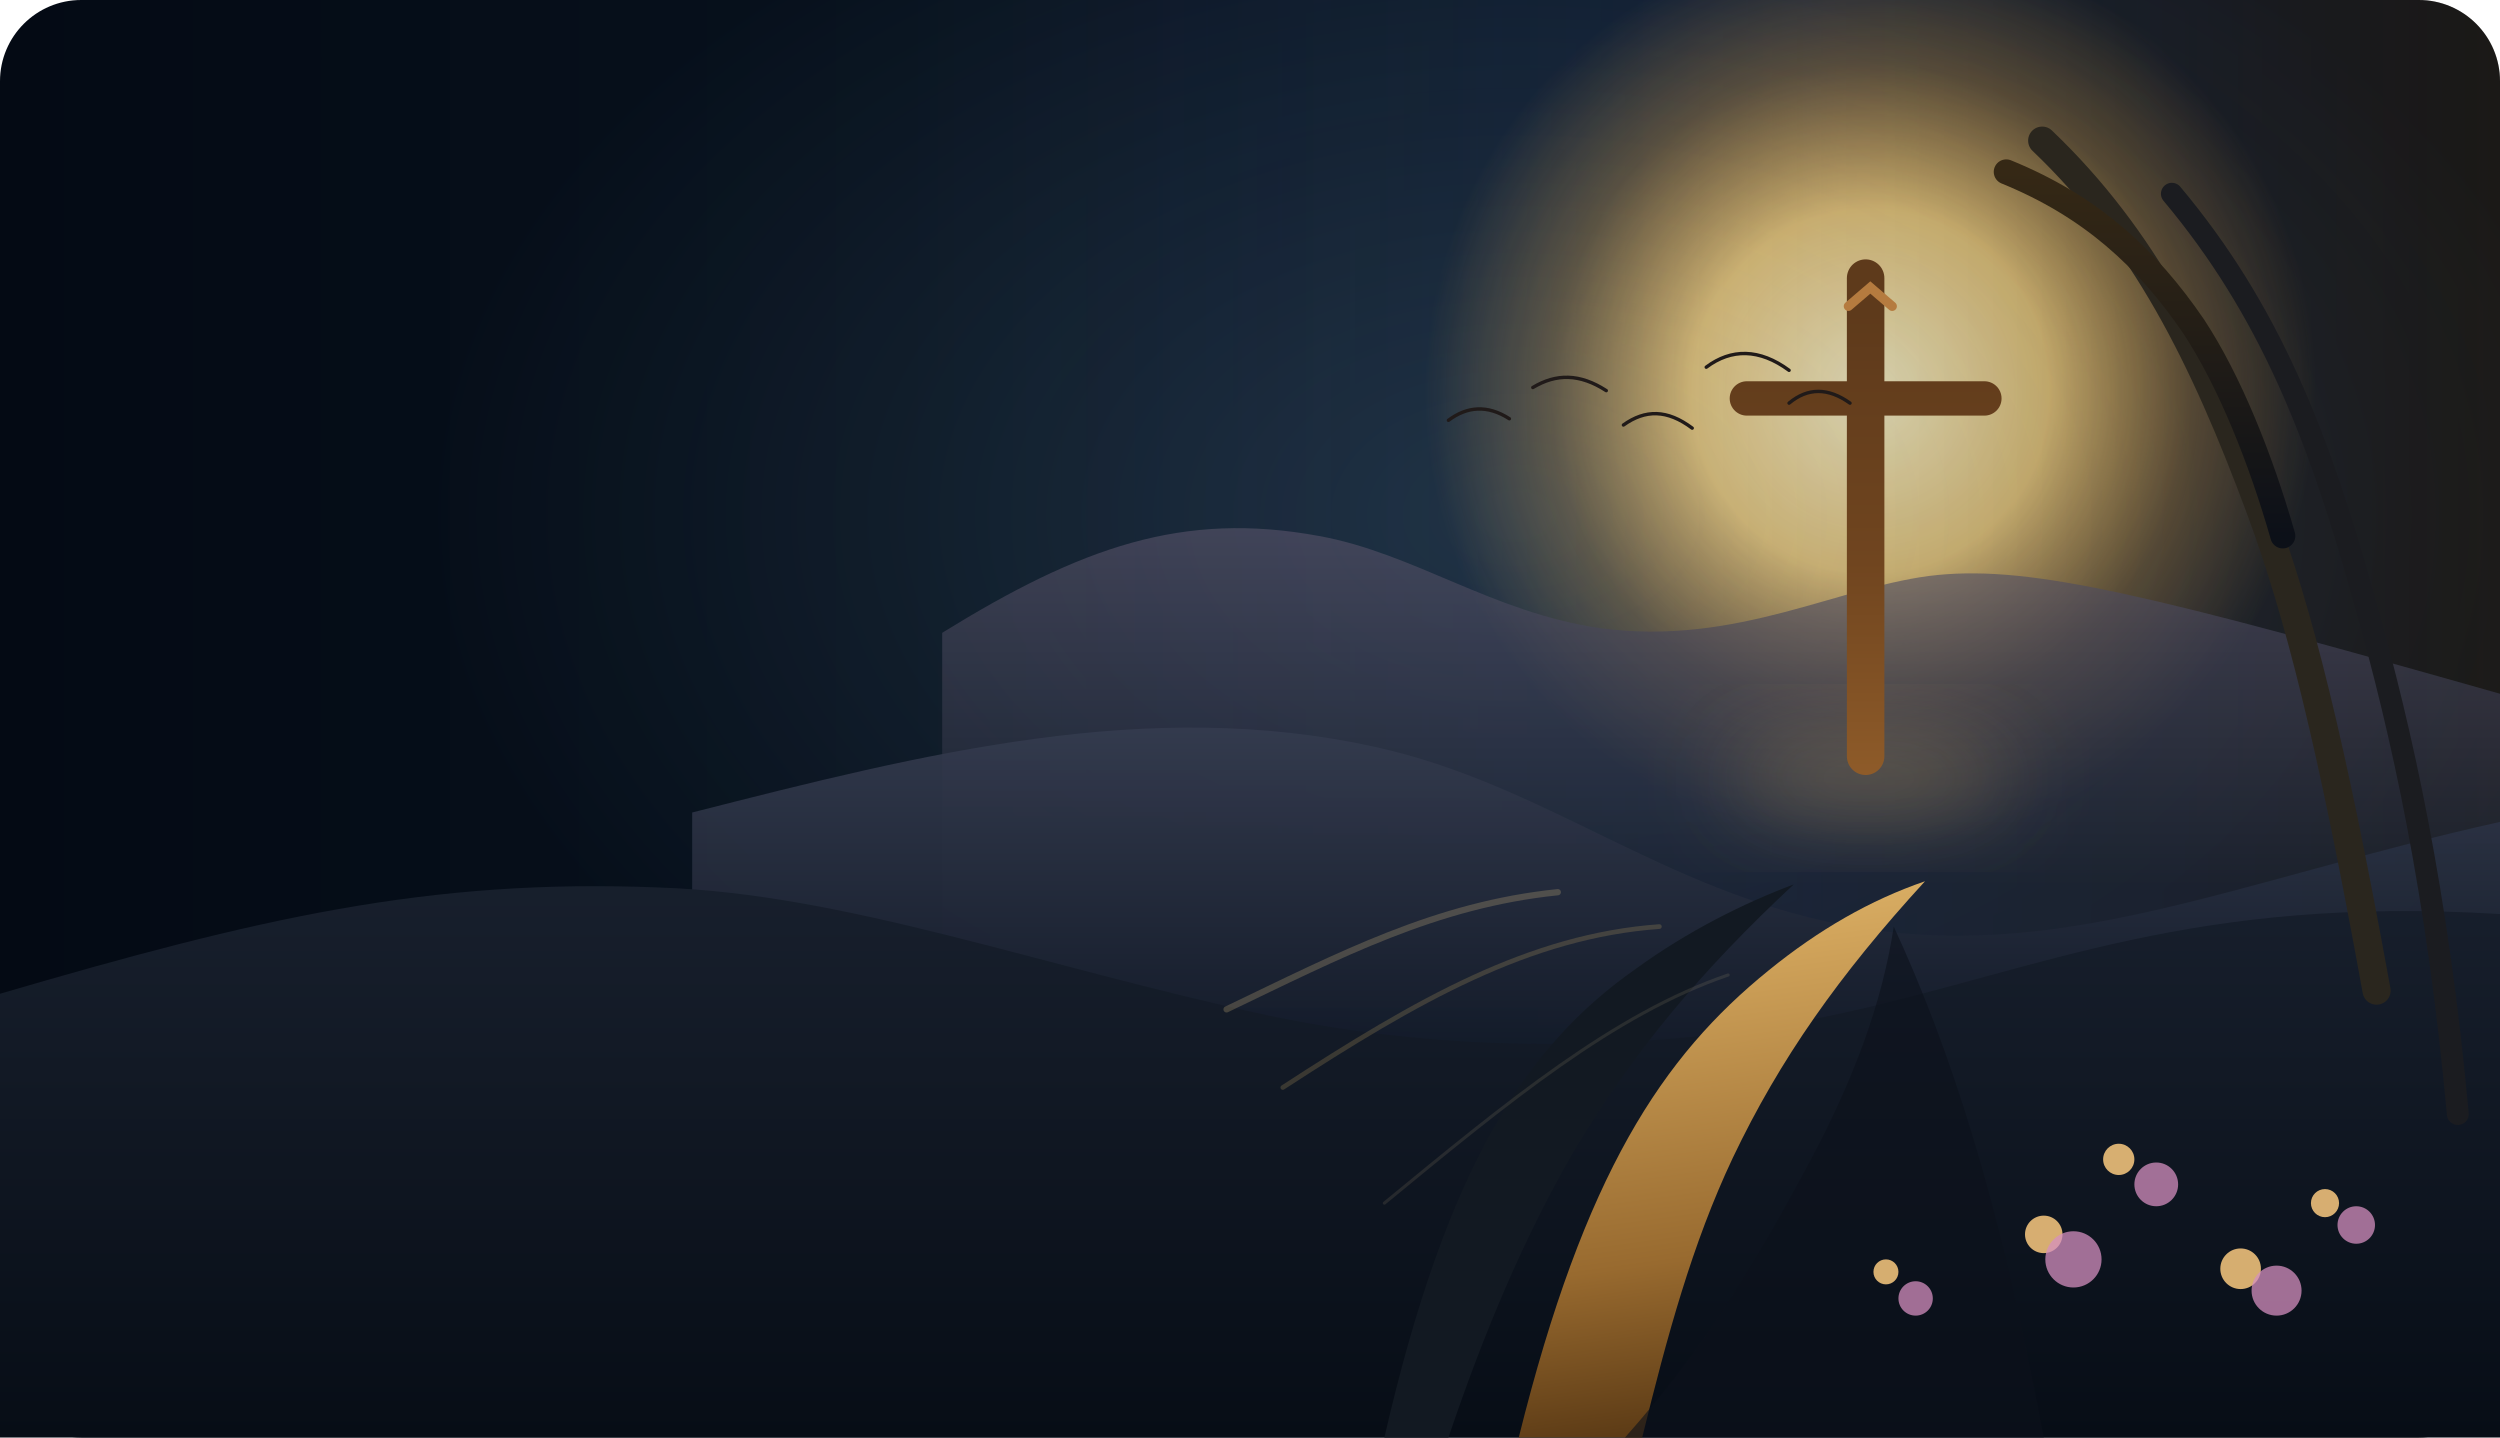
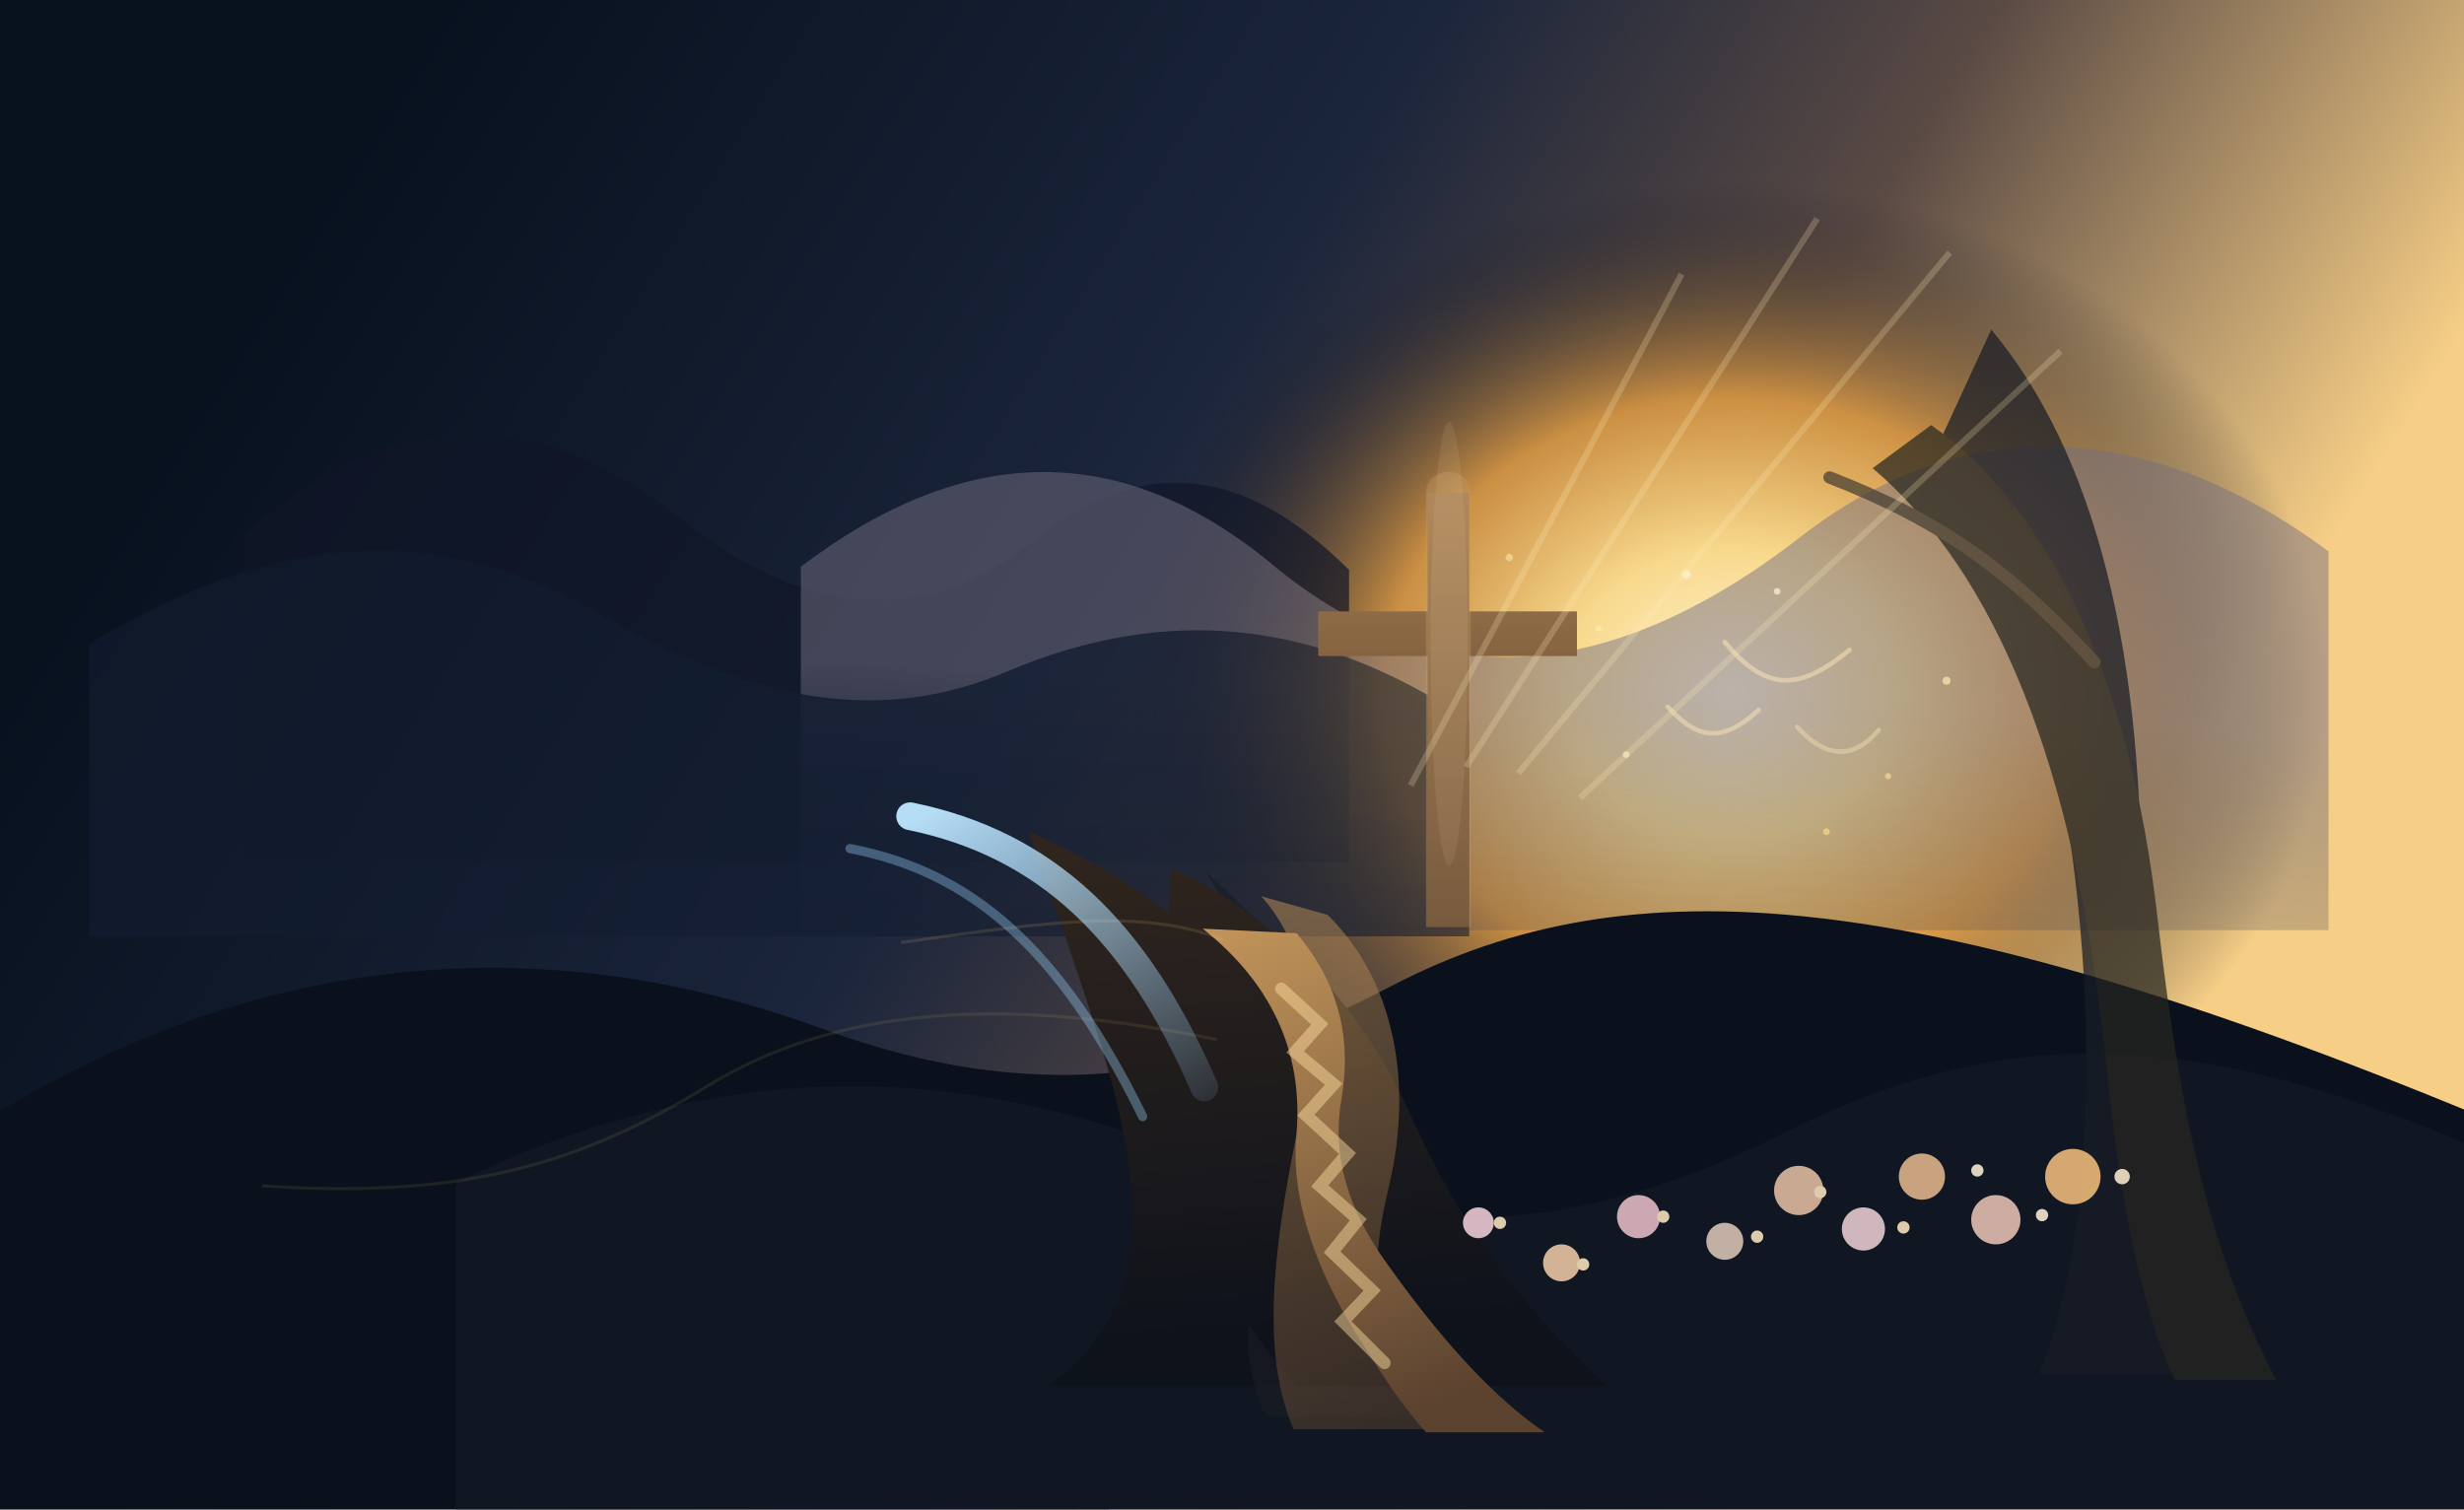
- <svg xmlns="http://www.w3.org/2000/svg" width="1600" height="920" viewBox="0 0 1600 920" fill="none">
+ <svg xmlns="http://www.w3.org/2000/svg" width="1600" height="980" viewBox="0 0 1600 980" fill="none">
  <defs>
-     <linearGradient id="bg" x1="0" y1="0" x2="1600" y2="0" gradientUnits="userSpaceOnUse">
-       <stop stop-color="#040A14" />
-       <stop offset="0.36" stop-color="#07111D" />
-       <stop offset="0.72" stop-color="#132036" />
-       <stop offset="1" stop-color="#221D18" />
+     <linearGradient id="sky" x1="220" y1="110" x2="1260" y2="760" gradientUnits="userSpaceOnUse">
+       <stop stop-color="#08111E" />
+       <stop offset="0.45" stop-color="#1B253B" />
+       <stop offset="0.7" stop-color="#5A4A44" />
+       <stop offset="1" stop-color="#F6CE86" />
    </linearGradient>
-     <radialGradient id="sun" cx="0" cy="0" r="1" gradientUnits="userSpaceOnUse" gradientTransform="translate(1198 250) rotate(90) scale(292 286)">
-       <stop stop-color="#FFF1C1" />
-       <stop offset="0.4" stop-color="#F7CE77" stop-opacity="0.94" />
-       <stop offset="0.72" stop-color="#F3AE45" stop-opacity="0.34" />
-       <stop offset="1" stop-color="#F3AE45" stop-opacity="0" />
+     <radialGradient id="sunGlow" cx="0" cy="0" r="1" gradientUnits="userSpaceOnUse" gradientTransform="translate(1125 450) rotate(90) scale(330 390)">
+       <stop stop-color="#FFF3D3" />
+       <stop offset="0.28" stop-color="#F8D98D" />
+       <stop offset="0.58" stop-color="#D69643" stop-opacity="0.92" />
+       <stop offset="1" stop-color="#0A1020" stop-opacity="0" />
    </radialGradient>
-     <radialGradient id="haze" cx="0" cy="0" r="1" gradientUnits="userSpaceOnUse" gradientTransform="translate(970 330) rotate(90) scale(460 700)">
-       <stop stop-color="#9FDBFF" stop-opacity="0.14" />
-       <stop offset="1" stop-color="#9FDBFF" stop-opacity="0" />
-     </radialGradient>
-     <linearGradient id="skyFade" x1="640" y1="0" x2="1600" y2="0" gradientUnits="userSpaceOnUse">
-       <stop stop-color="#040A14" stop-opacity="0" />
-       <stop offset="1" stop-color="#060B13" stop-opacity="0.24" />
+     <linearGradient id="hill" x1="800" y1="492" x2="826" y2="866" gradientUnits="userSpaceOnUse">
+       <stop stop-color="#35281E" />
+       <stop offset="1" stop-color="#0E121B" />
    </linearGradient>
-     <linearGradient id="mountainsFar" x1="939" y1="302" x2="939" y2="566" gradientUnits="userSpaceOnUse">
-       <stop stop-color="#615B72" />
-       <stop offset="1" stop-color="#1C2433" />
+     <linearGradient id="path" x1="791" y1="545" x2="934" y2="910" gradientUnits="userSpaceOnUse">
+       <stop stop-color="#D1A060" />
+       <stop offset="1" stop-color="#5C4330" />
    </linearGradient>
-     <linearGradient id="mountainsMid" x1="932" y1="430" x2="932" y2="690" gradientUnits="userSpaceOnUse">
-       <stop stop-color="#3A4155" />
-       <stop offset="1" stop-color="#101725" />
+     <linearGradient id="cross" x1="929" y1="330" x2="929" y2="618" gradientUnits="userSpaceOnUse">
+       <stop stop-color="#A37C51" />
+       <stop offset="1" stop-color="#4A3323" />
    </linearGradient>
-     <linearGradient id="ground" x1="1027" y1="512" x2="1027" y2="920" gradientUnits="userSpaceOnUse">
-       <stop stop-color="#1A2230" />
-       <stop offset="1" stop-color="#070D16" />
+     <linearGradient id="mountainFar" x1="1000" y1="454" x2="986" y2="721" gradientUnits="userSpaceOnUse">
+       <stop stop-color="#746E80" stop-opacity="0.7" />
+       <stop offset="1" stop-color="#111827" stop-opacity="0" />
    </linearGradient>
-     <linearGradient id="path" x1="1126" y1="910" x2="1064" y2="458" gradientUnits="userSpaceOnUse">
-       <stop stop-color="#5B3A15" />
-       <stop offset="0.24" stop-color="#986A2F" />
-       <stop offset="0.66" stop-color="#D1A45B" />
-       <stop offset="1" stop-color="#F8D48A" />
+     <linearGradient id="river" x1="628" y1="512" x2="784" y2="756" gradientUnits="userSpaceOnUse">
+       <stop stop-color="#BDE7FF" stop-opacity="0.95" />
+       <stop offset="1" stop-color="#A5D8FF" stop-opacity="0" />
    </linearGradient>
-     <linearGradient id="crossWood" x1="1192" y1="200" x2="1192" y2="496" gradientUnits="userSpaceOnUse">
-       <stop stop-color="#5E3A1B" />
-       <stop offset="0.54" stop-color="#70451F" />
-       <stop offset="1" stop-color="#8E5B29" />
-     </linearGradient>
-     <linearGradient id="treeGlow" x1="0" y1="0" x2="0" y2="1">
-       <stop stop-color="#352815" />
-       <stop offset="1" stop-color="#0C1018" />
-     </linearGradient>
-     <filter id="blurShadow" x="-50%" y="-50%" width="200%" height="200%">
-       <feGaussianBlur stdDeviation="28" />
-     </filter>
  </defs>
-   <rect width="1600" height="920" rx="52" fill="url(#bg)" />
-   <rect width="1600" height="920" rx="52" fill="url(#sun)" />
-   <rect width="1600" height="920" rx="52" fill="url(#haze)" />
-   <rect x="0" y="0" width="1600" height="920" rx="52" fill="url(#skyFade)" />
-   <path d="M603 405C692 350 757 327 844 343C905 354 955 392 1024 402C1112 414 1179 374 1240 368C1301 362 1378 381 1600 444V645H603V405Z" fill="url(#mountainsFar)" fill-opacity="0.62" />
-   <path d="M443 520C592 482 735 446 880 478C989 502 1064 570 1180 592C1317 618 1429 564 1600 526V743H443V520Z" fill="url(#mountainsMid)" fill-opacity="0.92" />
-   <path d="M0 636C164 588 274 562 422 568C541 572 664 618 812 650C931 675 1063 674 1181 648C1307 620 1404 573 1600 585V920H0V636Z" fill="url(#ground)" />
-   <path d="M927 920C950 852 975 793 1006 739C1045 673 1089 621 1148 566C1116 578 1080 596 1047 620C977 669 926 746 886 920H927Z" fill="#121922" />
-   <path d="M1051 920C1067 855 1083 796 1109 741C1139 678 1177 624 1232 564C1197 576 1164 595 1132 621C1064 676 1014 751 972 920H1051Z" fill="url(#path)" />
-   <path d="M1040 920C1088 866 1120 814 1152 755C1188 690 1205 639 1212 593C1248 671 1280 768 1308 920H1040Z" fill="#0D121B" fill-opacity="0.6" />
-   <ellipse cx="1196" cy="498" rx="92" ry="30" fill="#F4CB76" fill-opacity="0.22" filter="url(#blurShadow)" />
-   <path d="M1194 178V484" stroke="url(#crossWood)" stroke-width="24" stroke-linecap="round" />
-   <path d="M1118 255H1270" stroke="url(#crossWood)" stroke-width="22" stroke-linecap="round" />
-   <path d="M1183 196L1197 184L1211 196" stroke="#B57B3F" stroke-width="6" stroke-linecap="round" />
-   <path d="M1307 90C1372 152 1410 227 1447 327C1471 392 1492 474 1521 634" stroke="#2A261E" stroke-width="18" stroke-linecap="round" />
-   <path d="M1390 124C1452 198 1484 278 1514 387C1537 468 1560 571 1573 713" stroke="#1B1C20" stroke-width="14" stroke-linecap="round" />
-   <path d="M1284 110C1338 132 1374 165 1404 209C1427 244 1447 294 1461 343" stroke="url(#treeGlow)" stroke-width="16" stroke-linecap="round" />
-   <path d="M785 646C858 611 919 579 997 571" stroke="#F3D38E" stroke-opacity="0.22" stroke-width="4" stroke-linecap="round" />
-   <path d="M821 696C907 640 979 599 1062 593" stroke="#EEC86F" stroke-opacity="0.18" stroke-width="3" stroke-linecap="round" />
-   <path d="M886 770C965 705 1033 649 1106 624" stroke="#FFE5A1" stroke-opacity="0.1" stroke-width="2" stroke-linecap="round" />
-   <g fill="#F2C37C" fill-opacity="0.88">
-     <circle cx="1308" cy="790" r="12" />
-     <circle cx="1356" cy="742" r="10" />
-     <circle cx="1434" cy="812" r="13" />
-     <circle cx="1488" cy="770" r="9" />
-     <circle cx="1207" cy="814" r="8" />
+   <rect width="1600" height="980" fill="url(#sky)" />
+   <rect width="1600" height="980" fill="url(#sunGlow)" />
+   <rect width="720" height="980" fill="url(#sky)" />
+   <g opacity="0.7">
+     <path d="M158 348C250 264 346 260 444 338C526 403 602 406 670 352C740 296 805 300 876 370L876 560L158 560L158 348Z" fill="#0F1627" />
+     <path d="M520 368C628 286 730 286 828 368C930 452 1044 446 1170 348C1268 272 1388 266 1512 358V604H520V368Z" fill="url(#mountainFar)" />
+     <path d="M58 418C188 340 290 342 388 398C492 458 574 470 654 436C758 392 856 402 954 468V608H58V418Z" fill="#121C30" fill-opacity="0.86" />
  </g>
-   <g fill="#D68FC0" fill-opacity="0.74">
-     <circle cx="1327" cy="806" r="18" />
-     <circle cx="1380" cy="758" r="14" />
-     <circle cx="1457" cy="826" r="16" />
-     <circle cx="1508" cy="784" r="12" />
-     <circle cx="1226" cy="831" r="11" />
+   <path d="M-28 739C162 614 354 602 534 668C648 710 764 714 904 640C1058 560 1246 572 1628 732V980H-28V739Z" fill="#0A111C" />
+   <path d="M296 768C466 686 624 688 782 754C900 804 1014 808 1158 736C1300 664 1422 668 1600 742V980H296V768Z" fill="#111722" />
+   <path d="M668 540C768 584 832 648 864 734C894 814 936 864 1044 900H680C712 878 730 848 734 810C740 742 718 684 668 540Z" fill="url(#hill)" />
+   <path d="M783 566C834 648 843 740 815 840C808 864 808 888 822 920H972C918 878 903 846 909 786C915 720 876 650 783 566Z" fill="#1A1C24" fill-opacity="0.65" />
+   <path d="M761 564C830 596 882 650 915 722C943 784 978 840 1044 900H842C811 865 790 832 782 796C762 704 754 626 761 564Z" fill="url(#hill)" />
+   <path d="M819 582C848 614 857 664 842 736C825 820 820 882 840 928H936C892 882 886 836 902 770C918 702 905 636 862 594L819 582Z" fill="url(#path)" fill-opacity="0.5" />
+   <path d="M781 603C825 638 846 682 842 735C838 772 850 820 887 876C902 900 915 918 926 930H1003C972 909 938 873 901 821C874 784 865 749 871 714C878 674 869 638 842 606L781 603Z" fill="url(#path)" />
+   <path d="M832 642 857 665 841 683 866 704 848 724 875 749 857 770 882 792 865 813 891 838 872 858 899 885" stroke="#FFE2A5" stroke-opacity="0.45" stroke-width="8" stroke-linecap="round" />
+   <path d="M790 675C650 646 542 654 458 706C370 760 292 778 170 770" stroke="#F0C776" stroke-opacity="0.1" stroke-width="2" />
+   <path d="M585 612C683 598 742 590 794 610" stroke="#F0C776" stroke-opacity="0.14" stroke-width="2" />
+   <path d="M927 320H954V602H927V320Z" fill="url(#cross)" />
+   <path d="M856 397H1024V426H856V397Z" fill="url(#cross)" />
+   <path d="M926 320C926 302 955 302 955 320V602H926V320Z" fill="#C49C6B" fill-opacity="0.35" />
+   <ellipse cx="941" cy="418" rx="12" ry="144" fill="#FFF1C9" fill-opacity="0.08" />
+   <path d="M591 530C679 548 738 604 782 706" stroke="url(#river)" stroke-width="18" stroke-linecap="round" />
+   <path d="M552 551C630 566 688 615 742 725" stroke="#9AD6FF" stroke-opacity="0.35" stroke-width="6" stroke-linecap="round" />
+   <g opacity="0.72">
+     <path d="M1293 214C1360 294 1394 424 1390 604C1388 688 1383 788 1417 892H1324C1354 820 1358 716 1353 632C1346 518 1320 382 1258 290L1293 214Z" fill="#171C26" />
+     <path d="M1254 276C1330 330 1383 438 1401 596C1415 718 1433 810 1478 896H1412C1384 832 1375 760 1366 676C1346 498 1297 373 1216 304L1254 276Z" fill="#262620" />
+     <path d="M1188 310C1260 338 1305 370 1360 430" stroke="#453D31" stroke-width="8" stroke-linecap="round" />
  </g>
-   <g stroke="#201A19" stroke-width="2.2" stroke-linecap="round">
-     <path d="M927 269C939 260 952 259 966 268" />
-     <path d="M981 248C996 239 1011 239 1028 250" />
-     <path d="M1039 272C1053 262 1067 262 1083 274" />
-     <path d="M1092 235C1108 223 1126 223 1145 237" />
-     <path d="M1145 258C1157 248 1170 248 1184 258" />
+   <g opacity="0.85">
+     <path d="M1120 417C1146 448 1167 450 1201 422" stroke="#FFE7B8" stroke-opacity="0.58" stroke-width="3" stroke-linecap="round" />
+     <path d="M1083 459C1103 481 1119 482 1142 461" stroke="#FFE7B8" stroke-opacity="0.55" stroke-width="3" stroke-linecap="round" />
+     <path d="M1167 472C1185 492 1203 494 1220 474" stroke="#FFE7B8" stroke-opacity="0.46" stroke-width="3" stroke-linecap="round" />
+   </g>
+   <g opacity="0.86">
+     <circle cx="1346" cy="764" r="18" fill="#F5BF7D" />
+     <circle cx="1296" cy="792" r="16" fill="#EBC5B6" />
+     <circle cx="1248" cy="764" r="15" fill="#E7B98F" />
+     <circle cx="1210" cy="798" r="14" fill="#EFD1D7" />
+     <circle cx="1168" cy="773" r="16" fill="#E8C0A4" />
+     <circle cx="1120" cy="806" r="12" fill="#DFC8B8" />
+     <circle cx="1064" cy="790" r="14" fill="#EAC0C9" />
+     <circle cx="1014" cy="820" r="12" fill="#F1CCA8" />
+     <circle cx="960" cy="794" r="10" fill="#F4D0DA" />
+     <circle cx="1378" cy="764" r="5" fill="#FFECCE" />
+     <circle cx="1326" cy="789" r="4" fill="#FFF1D6" />
+     <circle cx="1284" cy="760" r="4" fill="#FFF1D6" />
+     <circle cx="1236" cy="797" r="4" fill="#FFE8C2" />
+     <circle cx="1182" cy="774" r="4" fill="#FFE8C2" />
+     <circle cx="1141" cy="803" r="4" fill="#FFE8C2" />
+     <circle cx="1080" cy="790" r="4" fill="#FFE8C2" />
+     <circle cx="1028" cy="821" r="4" fill="#FFE8C2" />
+     <circle cx="974" cy="794" r="4" fill="#FFE8C2" />
+   </g>
+   <g opacity="0.7">
+     <circle cx="1264" cy="442" r="2.6" fill="#FFEAB0" />
+     <circle cx="1226" cy="504" r="2" fill="#F6D88D" />
+     <circle cx="1186" cy="540" r="2.2" fill="#F6D88D" />
+     <circle cx="1095" cy="373" r="2.8" fill="#FFF3D5" />
+     <circle cx="1038" cy="408" r="2" fill="#FFEAB0" />
+     <circle cx="980" cy="362" r="2.4" fill="#F7DB9D" />
+     <circle cx="1056" cy="490" r="2.2" fill="#FFE7B6" />
+     <circle cx="1154" cy="384" r="2.2" fill="#FFF3D5" />
+   </g>
+   <g opacity="0.22">
+     <path d="M1092 178 916 510" stroke="#FFEDB9" stroke-width="4" />
+     <path d="M1180 142 952 498" stroke="#FFEDB9" stroke-width="4" />
+     <path d="M1266 164 986 502" stroke="#FFEDB9" stroke-width="4" />
+     <path d="M1338 228 1026 518" stroke="#FFEDB9" stroke-width="4" />
  </g>
</svg>
